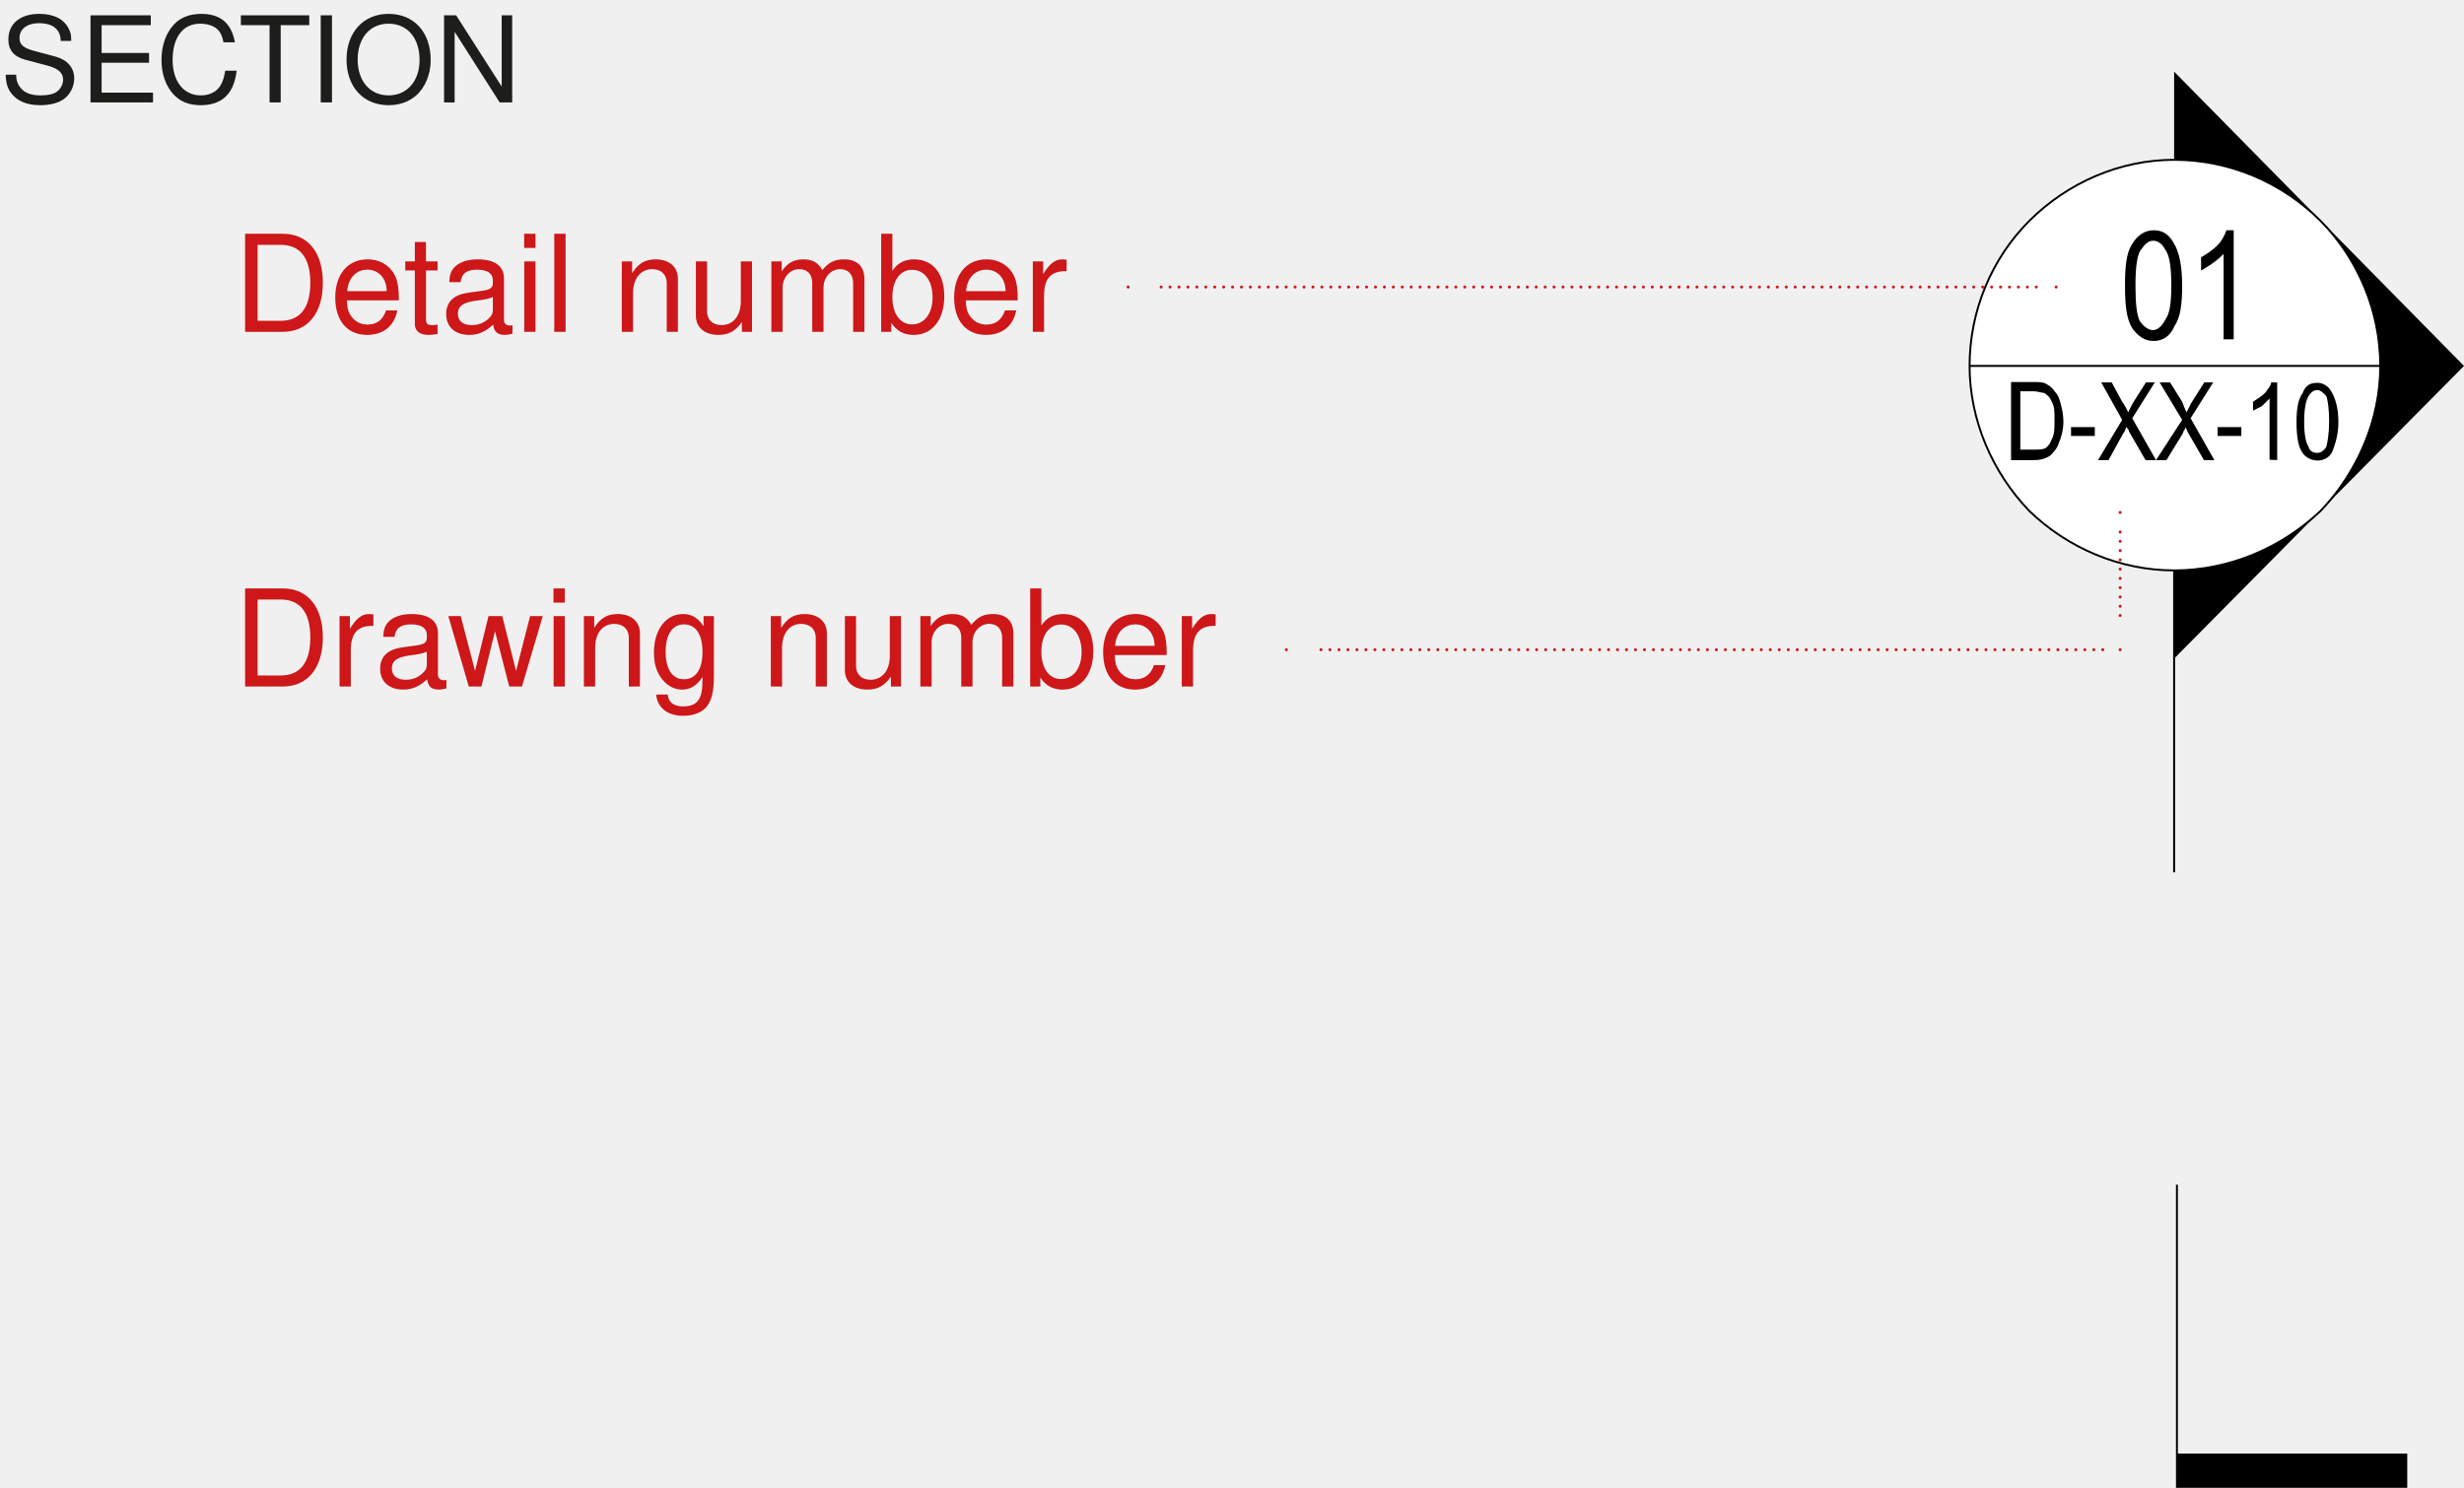
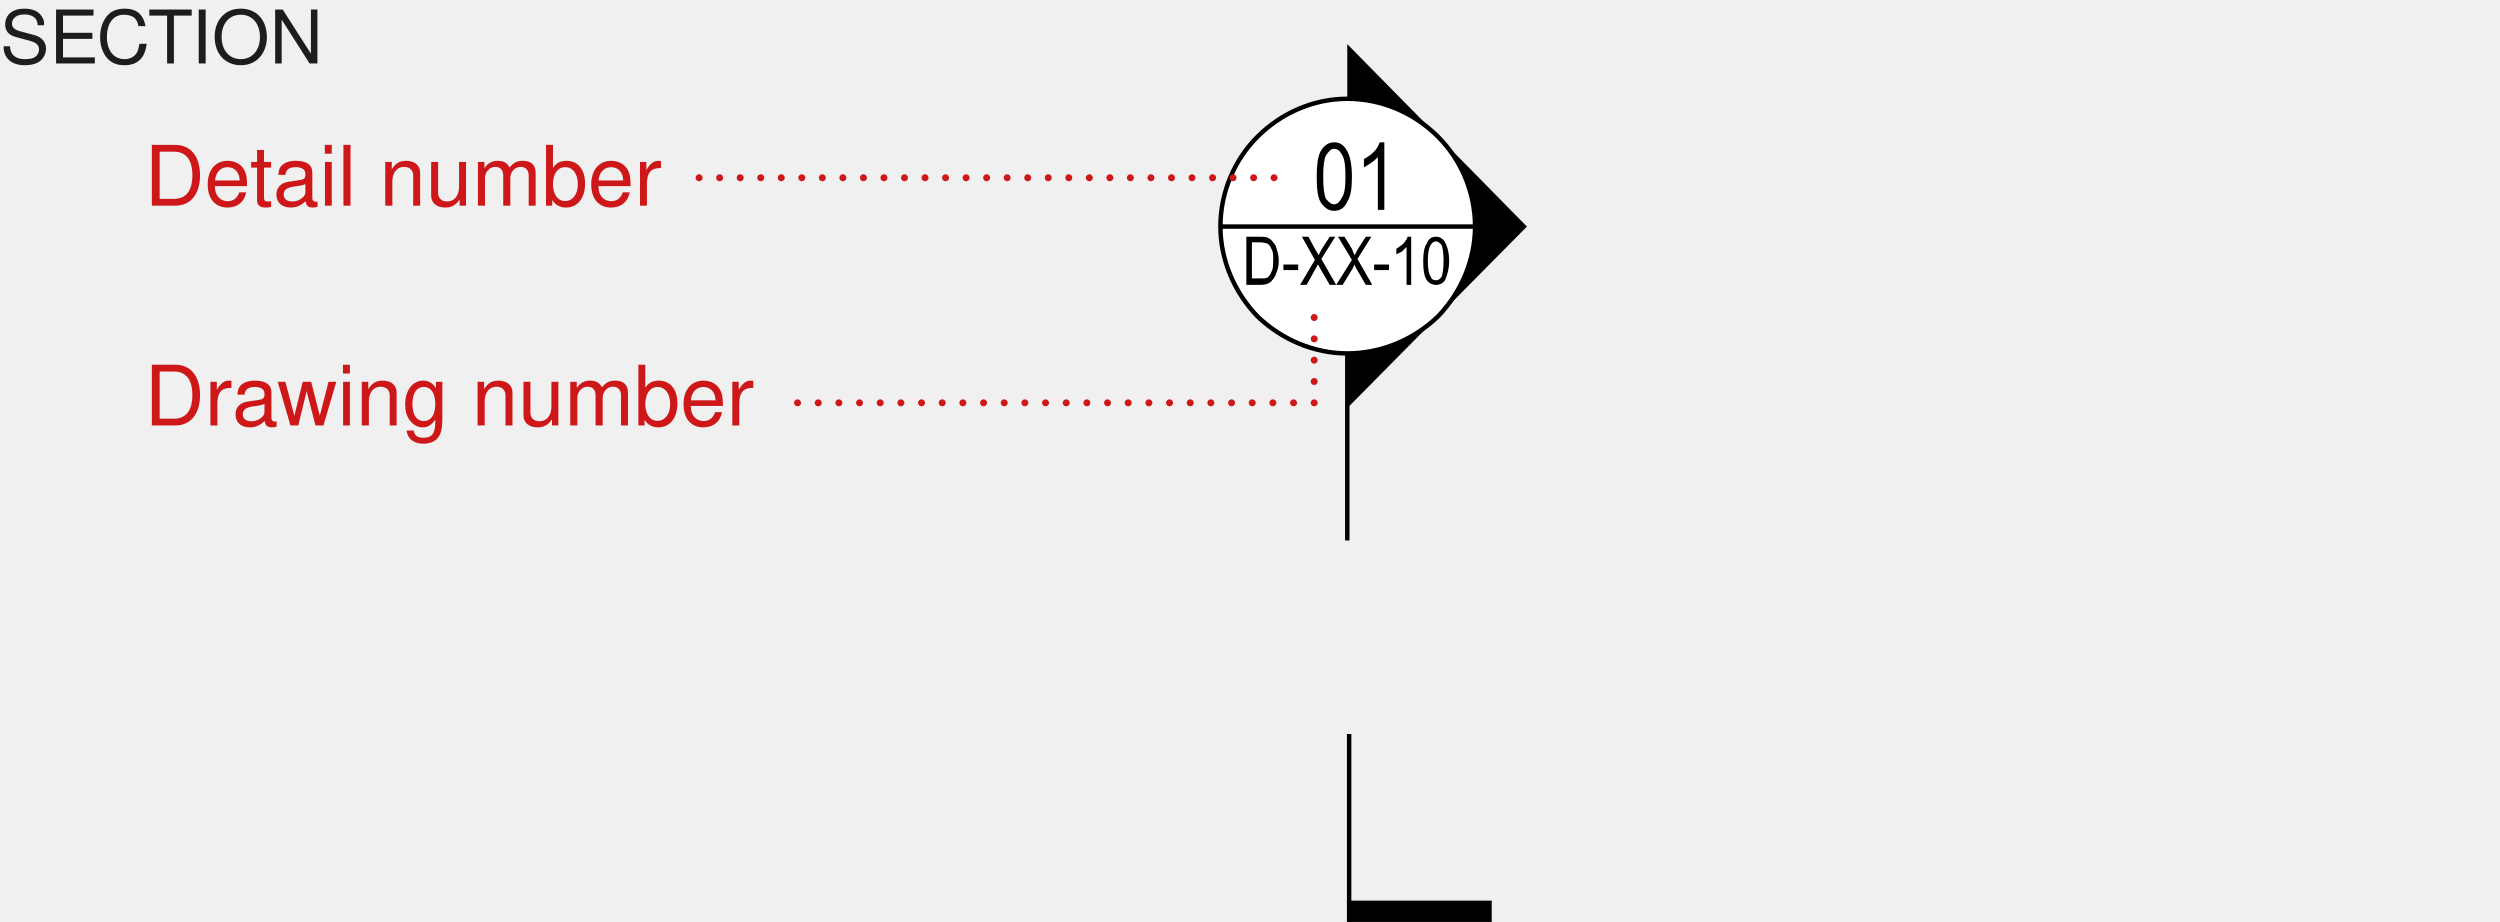
- <svg xmlns="http://www.w3.org/2000/svg" version="1.1" width="100%" x="0px" y="0px" viewBox="0 0 612 369.6" enable-background="new 0 0 612 369.6" xml:space="preserve">
-   <path fill="#FFFFFF" d="M591.2,90.9c0-13.7-5.6-26.7-14.8-36c-9.6-9.6-22.6-15.2-36.4-15.2c-13.4,0-26.4,5.6-36,15.2  c-9.3,9.3-14.8,22.3-14.8,36c0,13.4,5.6,26.4,14.8,36c9.6,9.3,22.6,14.8,36,14.8c13.7,0,26.7-5.6,36.4-14.8  C585.6,117.3,591.2,104.3,591.2,90.9" />
-   <path fill="none" stroke="#000000" stroke-width="0.48" stroke-linejoin="round" stroke-miterlimit="1.414" d="M591.2,90.9  c0-13.7-5.6-26.7-14.8-36c-9.6-9.6-22.6-15.2-36.4-15.2c-13.4,0-26.4,5.6-36,15.2c-9.3,9.3-14.8,22.3-14.8,36  c0,13.4,5.6,26.4,14.8,36c9.6,9.3,22.6,14.8,36,14.8c13.7,0,26.7-5.6,36.4-14.8C585.6,117.3,591.2,104.3,591.2,90.9" />
-   <line fill="none" stroke="#000000" stroke-width="0.48" stroke-linejoin="round" stroke-miterlimit="1.414" x1="540.7" y1="294.3" x2="540.7" y2="369.6" />
-   <polyline points="540.7,369.6 540.7,361.1 597.9,361.1 597.9,369.6 " />
-   <line fill="none" stroke="#000000" stroke-width="0.48" stroke-linejoin="round" stroke-miterlimit="1.414" x1="540" y1="141.8" x2="540" y2="216.7" />
-   <path d="M540,39.7V17.8l72,73.1l-72,72.7v-21.9c6.3,0,12.6-1.1,18.9-3.7c6.3-2.2,12.2-6.3,17.4-11.1c4.8-5.2,8.5-11.1,11.1-17.4  c2.6-6.3,3.7-12.6,3.7-18.6c0-6.3-1.1-12.6-3.7-18.9c-2.6-6.3-6.3-12.2-11.1-17.1c-5.2-5.2-11.1-8.9-17.4-11.5  C552.6,40.8,546.3,39.7,540,39.7" />
-   <line fill="none" stroke="#000000" stroke-width="0.48" stroke-linejoin="round" stroke-miterlimit="1.414" x1="591.2" y1="90.9" x2="489.2" y2="90.9" />
-   <path d="M501.8,111.7V97.2h3.3c1.1,0,1.9,0.4,2.6,0.4c0.7,0.4,1.5,1.1,1.9,2.2c0.7,1.1,0.7,2.6,0.7,4.5c0,1.9,0,3.7-0.7,4.8  c-0.4,1.1-0.7,1.5-1.5,2.2c-0.7,0.4-1.9,0.4-3,0.4L501.8,111.7 M499.5,114.3h5.6c1.9,0,3-0.4,4.1-1.1c0.7-0.7,1.9-1.9,2.2-3.3  c0.7-1.5,1.1-3.3,1.1-5.2c0-1.9-0.4-3.3-0.7-4.5c-0.4-1.5-0.7-2.2-1.5-3c-0.7-1.1-1.5-1.5-2.2-1.9c-0.7-0.4-1.9-0.4-3-0.4h-5.6  L499.5,114.3" />
-   <rect x="514.4" y="106.1" width="5.9" height="2.2" />
-   <path d="M521.1,114.3h2.6l3.7-6.7c0.4-0.4,0.4-0.7,0.7-1.5c0.4,0.4,0.7,0.7,0.7,1.1l4.1,7.1h2.6l-5.9-10.4l5.6-8.9h-2.2l-3.3,5.2  c-0.4,0.7-0.7,1.5-1.1,2.2c-0.4-0.7-0.7-1.5-1.5-2.6l-2.6-4.8h-2.6l5.2,9.3L521.1,114.3" />
-   <path d="M535.5,114.3h2.6l4.1-6.7c0-0.4,0.4-0.7,0.7-1.5c0,0.4,0.4,0.7,0.4,1.1l4.1,7.1h2.6l-5.9-10.4l5.6-8.9h-2.2l-3.3,5.2  c-0.4,0.7-0.7,1.5-1.1,2.2c-0.4-0.7-0.7-1.5-1.1-2.6l-3-4.8h-2.6l5.6,9.3L535.5,114.3" />
-   <rect x="550.8" y="106.1" width="5.9" height="2.2" />
-   <path d="M565.6,114.3V95h-1.5c0,0.7-0.7,1.5-1.5,2.6c-0.7,0.7-1.9,1.5-3,2.2v2.2c0.7-0.4,1.5-0.7,2.2-1.1c0.7-0.7,1.1-1.1,1.9-1.9  v15.2L565.6,114.3" />
-   <path d="M572.3,104.7c0-3,0.4-5.2,1.1-6.3c0.4-0.7,1.1-1.5,2.2-1.5c0.7,0,1.5,0.7,2.2,1.5c0.4,1.1,0.7,3.3,0.7,6.3  c0,3-0.4,5.2-0.7,6.3c-0.7,1.1-1.5,1.5-2.2,1.5c-1.1,0-1.9-0.4-2.2-1.5C572.7,109.9,572.3,108,572.3,104.7 M570.4,104.7  c0,3.7,0.4,6.3,1.5,7.8c0.7,1.1,2.2,1.9,3.7,1.9c1.5,0,3-0.7,3.7-2.2c0.7-1.9,1.5-4.1,1.5-7.4c0-3.3-0.7-5.9-1.9-7.8  c-0.7-1.1-1.9-1.9-3.3-1.9c-1.9,0-3,0.7-3.7,2.6C570.8,99.1,570.4,101.7,570.4,104.7" />
-   <path d="M530.4,70.9c0-4.5,0.4-7.1,1.1-8.5c1.1-1.5,1.9-2.6,3.3-2.6c1.1,0,2.2,0.7,3,2.2c1.1,1.5,1.5,4.5,1.5,8.9  c0,4.5-0.4,7.1-1.5,8.5c-0.7,1.5-1.9,2.6-3,2.6s-2.2-0.7-3.3-2.2C530.7,78.3,530.4,75.3,530.4,70.9 M527.8,70.9  c0,5.2,0.4,8.5,1.9,10.8c1.5,1.9,3,3,5.2,3c2.2,0,4.1-1.1,5.2-3.7c1.5-2.2,1.9-5.6,1.9-10c0-4.8-0.7-8.5-2.2-10.8  c-1.1-1.9-2.6-3-4.8-3c-2.2,0-4.1,1.1-5.6,3.7C528.1,63.1,527.8,66.4,527.8,70.9" />
-   <path d="M554.8,84.2V57.2H553c-0.4,1.1-1.1,2.6-2.2,3.7s-2.6,2.2-4.1,3v3.3c0.7-0.4,1.9-1.1,3-1.9s1.9-1.5,2.6-2.2v21.2H554.8" />
-   <text transform="matrix(1 0 0 1 -6.384100e-004 25.4452)" fill="#1D1D1B" font-family="'Helvetica'" font-size="29.691">SECTION</text>
-   <text transform="matrix(1 0 0 1 57.9076 82.4303)" fill="#CD1719" font-family="'Helvetica'" font-size="33.402">Detail number</text>
-   <text transform="matrix(1 0 0 1 57.9076 170.541)" fill="#CD1719" font-family="'Helvetica'" font-size="33.402">Drawing number</text>
-   <line fill="none" stroke="#CD1719" stroke-width="0.75" stroke-linecap="round" stroke-linejoin="round" stroke-dasharray="0,2.232" x1="328.1" y1="161.4" x2="522.6" y2="161.4" />
-   <line fill="none" stroke="#CD1719" stroke-width="0.75" stroke-linecap="round" stroke-linejoin="round" stroke-dasharray="0,2.303" x1="526.6" y1="152.9" x2="526.6" y2="131.4" />
-   <path fill="none" stroke="#CD1719" stroke-width="0.75" stroke-linecap="round" stroke-linejoin="round" d="M526.6,127.3  L526.6,127.3 M526.6,161.4L526.6,161.4 M319.5,161.4L319.5,161.4" />
-   <line fill="none" stroke="#CD1719" stroke-width="0.75" stroke-linecap="round" stroke-linejoin="round" stroke-dasharray="0,2.218" x1="288.4" y1="71.3" x2="506.6" y2="71.3" />
-   <path fill="none" stroke="#CD1719" stroke-width="0.75" stroke-linecap="round" stroke-linejoin="round" d="M510.7,71.3L510.7,71.3   M280.2,71.3L280.2,71.3" />
+ <svg xmlns="http://www.w3.org/2000/svg" version="1.1" id="Layer_1" x="0px" y="0px" viewBox="0 0 270 99.569" enable-background="new 0 0 270 99.569" xml:space="preserve">
+   <path fill-rule="evenodd" clip-rule="evenodd" fill="#FFFFFF" d="M159.306,24.469c0-3.7-1.5-7.2-4-9.7c-2.6-2.6-6.1-4.1-9.8-4.1  c-3.6,0-7.1,1.5-9.7,4.1c-2.5,2.5-4,6-4,9.7c0,3.6,1.5,7.1,4,9.7c2.6,2.5,6.1,4,9.7,4c3.7,0,7.2-1.5,9.8-4  C157.806,31.569,159.306,28.069,159.306,24.469" />
+   <path fill="none" stroke="#000000" stroke-width="0.48" stroke-linejoin="round" stroke-miterlimit="1.414" d="M159.306,24.469  c0-3.7-1.5-7.2-4-9.7c-2.6-2.6-6.1-4.1-9.8-4.1c-3.6,0-7.1,1.5-9.7,4.1c-2.5,2.5-4,6-4,9.7c0,3.6,1.5,7.1,4,9.7c2.6,2.5,6.1,4,9.7,4  c3.7,0,7.2-1.5,9.8-4C157.806,31.569,159.306,28.069,159.306,24.469" />
+   <line fill="none" stroke="#000000" stroke-width="0.48" stroke-linejoin="round" stroke-miterlimit="1.414" x1="145.707" y1="79.269" x2="145.707" y2="99.569" />
+   <polyline fill-rule="evenodd" clip-rule="evenodd" points="145.707,99.569 145.707,97.269 161.107,97.269 161.107,99.569 " />
+   <line fill="none" stroke="#000000" stroke-width="0.48" stroke-linejoin="round" stroke-miterlimit="1.414" x1="145.507" y1="38.169" x2="145.507" y2="58.369" />
+   <path fill-rule="evenodd" clip-rule="evenodd" d="M145.507,10.669v-5.9l19.4,19.7l-19.4,19.6v-5.9c1.7,0,3.4-0.3,5.1-1  c1.7-0.6,3.3-1.7,4.7-3c1.3-1.4,2.3-3,3-4.7c0.7-1.7,1-3.4,1-5c0-1.7-0.3-3.4-1-5.1c-0.7-1.7-1.7-3.3-3-4.6c-1.4-1.4-3-2.4-4.7-3.1  C148.907,10.969,147.207,10.669,145.507,10.669" />
+   <line fill="none" stroke="#000000" stroke-width="0.48" stroke-linejoin="round" stroke-miterlimit="1.414" x1="159.306" y1="24.469" x2="131.806" y2="24.469" />
+   <path fill-rule="evenodd" clip-rule="evenodd" d="M135.206,30.069v-3.9h0.9c0.3,0,0.5,0.1,0.7,0.1c0.2,0.1,0.4,0.3,0.5,0.6  c0.2,0.3,0.2,0.7,0.2,1.2s0,1-0.2,1.3c-0.1,0.3-0.2,0.4-0.4,0.6c-0.2,0.1-0.5,0.1-0.8,0.1H135.206 M134.606,30.769h1.5  c0.5,0,0.8-0.1,1.1-0.3c0.2-0.2,0.5-0.5,0.6-0.9c0.2-0.4,0.3-0.9,0.3-1.4s-0.1-0.9-0.2-1.2c-0.1-0.4-0.2-0.6-0.4-0.8  c-0.2-0.3-0.4-0.4-0.6-0.5c-0.2-0.1-0.5-0.1-0.8-0.1h-1.5V30.769" />
+   <rect x="138.607" y="28.568" fill-rule="evenodd" clip-rule="evenodd" width="1.6" height="0.6" />
+   <path fill-rule="evenodd" clip-rule="evenodd" d="M140.407,30.769h0.7l1-1.8c0.1-0.1,0.1-0.2,0.2-0.4c0.1,0.1,0.2,0.2,0.2,0.3  l1.1,1.9h0.7l-1.6-2.8l1.5-2.4h-0.6l-0.9,1.4c-0.1,0.2-0.2,0.4-0.3,0.6c-0.1-0.2-0.2-0.4-0.4-0.7l-0.7-1.3h-0.7l1.4,2.5  L140.407,30.769" />
+   <path fill-rule="evenodd" clip-rule="evenodd" d="M144.306,30.769h0.7l1.1-1.8c0-0.1,0.1-0.2,0.2-0.4c0,0.1,0.1,0.2,0.1,0.3l1.1,1.9  h0.7l-1.6-2.8l1.5-2.4h-0.6l-0.9,1.4c-0.1,0.2-0.2,0.4-0.3,0.6c-0.1-0.2-0.2-0.4-0.3-0.7l-0.8-1.3h-0.7l1.5,2.5L144.306,30.769" />
+   <rect x="148.407" y="28.568" fill-rule="evenodd" clip-rule="evenodd" width="1.6" height="0.6" />
+   <path fill-rule="evenodd" clip-rule="evenodd" d="M152.407,30.769v-5.2h-0.4c0,0.2-0.2,0.4-0.4,0.7c-0.2,0.2-0.5,0.4-0.8,0.6v0.6  c0.2-0.1,0.4-0.2,0.6-0.3c0.2-0.2,0.3-0.3,0.5-0.5v4.1H152.407" />
+   <path fill-rule="evenodd" clip-rule="evenodd" d="M154.207,28.169c0-0.8,0.1-1.4,0.3-1.7c0.1-0.2,0.3-0.4,0.6-0.4  c0.2,0,0.4,0.2,0.6,0.4c0.1,0.3,0.2,0.9,0.2,1.7c0,0.8-0.1,1.4-0.2,1.7c-0.2,0.3-0.4,0.4-0.6,0.4c-0.3,0-0.5-0.1-0.6-0.4  C154.307,29.569,154.207,29.069,154.207,28.169 M153.707,28.169c0,1,0.1,1.7,0.4,2.1c0.2,0.3,0.6,0.5,1,0.5s0.8-0.2,1-0.6  c0.2-0.5,0.4-1.1,0.4-2c0-0.9-0.2-1.6-0.5-2.1c-0.2-0.3-0.5-0.5-0.9-0.5c-0.5,0-0.8,0.2-1,0.7  C153.807,26.669,153.707,27.369,153.707,28.169" />
+   <path fill-rule="evenodd" clip-rule="evenodd" d="M142.907,19.069c0-1.2,0.1-1.9,0.3-2.3c0.3-0.4,0.5-0.7,0.9-0.7  c0.3,0,0.6,0.2,0.8,0.6c0.3,0.4,0.4,1.2,0.4,2.4c0,1.2-0.1,1.9-0.4,2.3c-0.2,0.4-0.5,0.7-0.8,0.7s-0.6-0.2-0.9-0.6  C143.007,21.069,142.907,20.269,142.907,19.069 M142.207,19.069c0,1.4,0.1,2.3,0.5,2.9c0.4,0.5,0.8,0.8,1.4,0.8s1.1-0.3,1.4-1  c0.4-0.6,0.5-1.5,0.5-2.7c0-1.3-0.2-2.3-0.6-2.9c-0.3-0.5-0.7-0.8-1.3-0.8s-1.1,0.3-1.5,1  C142.307,16.969,142.207,17.869,142.207,19.069" />
+   <path fill-rule="evenodd" clip-rule="evenodd" d="M149.507,22.669v-7.3h-0.5c-0.1,0.3-0.3,0.7-0.6,1s-0.7,0.6-1.1,0.8v0.9  c0.2-0.1,0.5-0.3,0.8-0.5s0.5-0.4,0.7-0.6v5.7H149.507" />
+   <text transform="matrix(1 0 0 1 0 6.856)" fill="#1D1D1B" font-family="'Helvetica'" font-size="8">SECTION</text>
+   <text transform="matrix(1 0 0 1 15.603 22.2109)" fill="#CD1719" font-family="'Helvetica'" font-size="9">Detail number</text>
+   <text transform="matrix(1 0 0 1 15.603 45.9512)" fill="#CD1719" font-family="'Helvetica'" font-size="9">Drawing number</text>
+   <line fill="none" stroke="#CD1719" stroke-width="0.75" stroke-linecap="round" stroke-linejoin="round" stroke-dasharray="0,2.232" x1="88.367" y1="43.505" x2="140.816" y2="43.505" />
+   <line fill="none" stroke="#CD1719" stroke-width="0.75" stroke-linecap="round" stroke-linejoin="round" stroke-dasharray="0,2.303" x1="141.932" y1="41.202" x2="141.932" y2="35.444" />
+   <path fill="none" stroke="#CD1719" stroke-width="0.75" stroke-linecap="round" stroke-linejoin="round" d="M141.932,34.292  L141.932,34.292 M141.932,43.505L141.932,43.505 M86.135,43.505L86.135,43.505" />
+   <line fill="none" stroke="#CD1719" stroke-width="0.75" stroke-linecap="round" stroke-linejoin="round" stroke-dasharray="0,2.218" x1="77.723" y1="19.198" x2="136.489" y2="19.198" />
+   <path fill="none" stroke="#CD1719" stroke-width="0.75" stroke-linecap="round" stroke-linejoin="round" d="M137.597,19.198  L137.597,19.198 M75.505,19.198L75.505,19.198" />
</svg>
